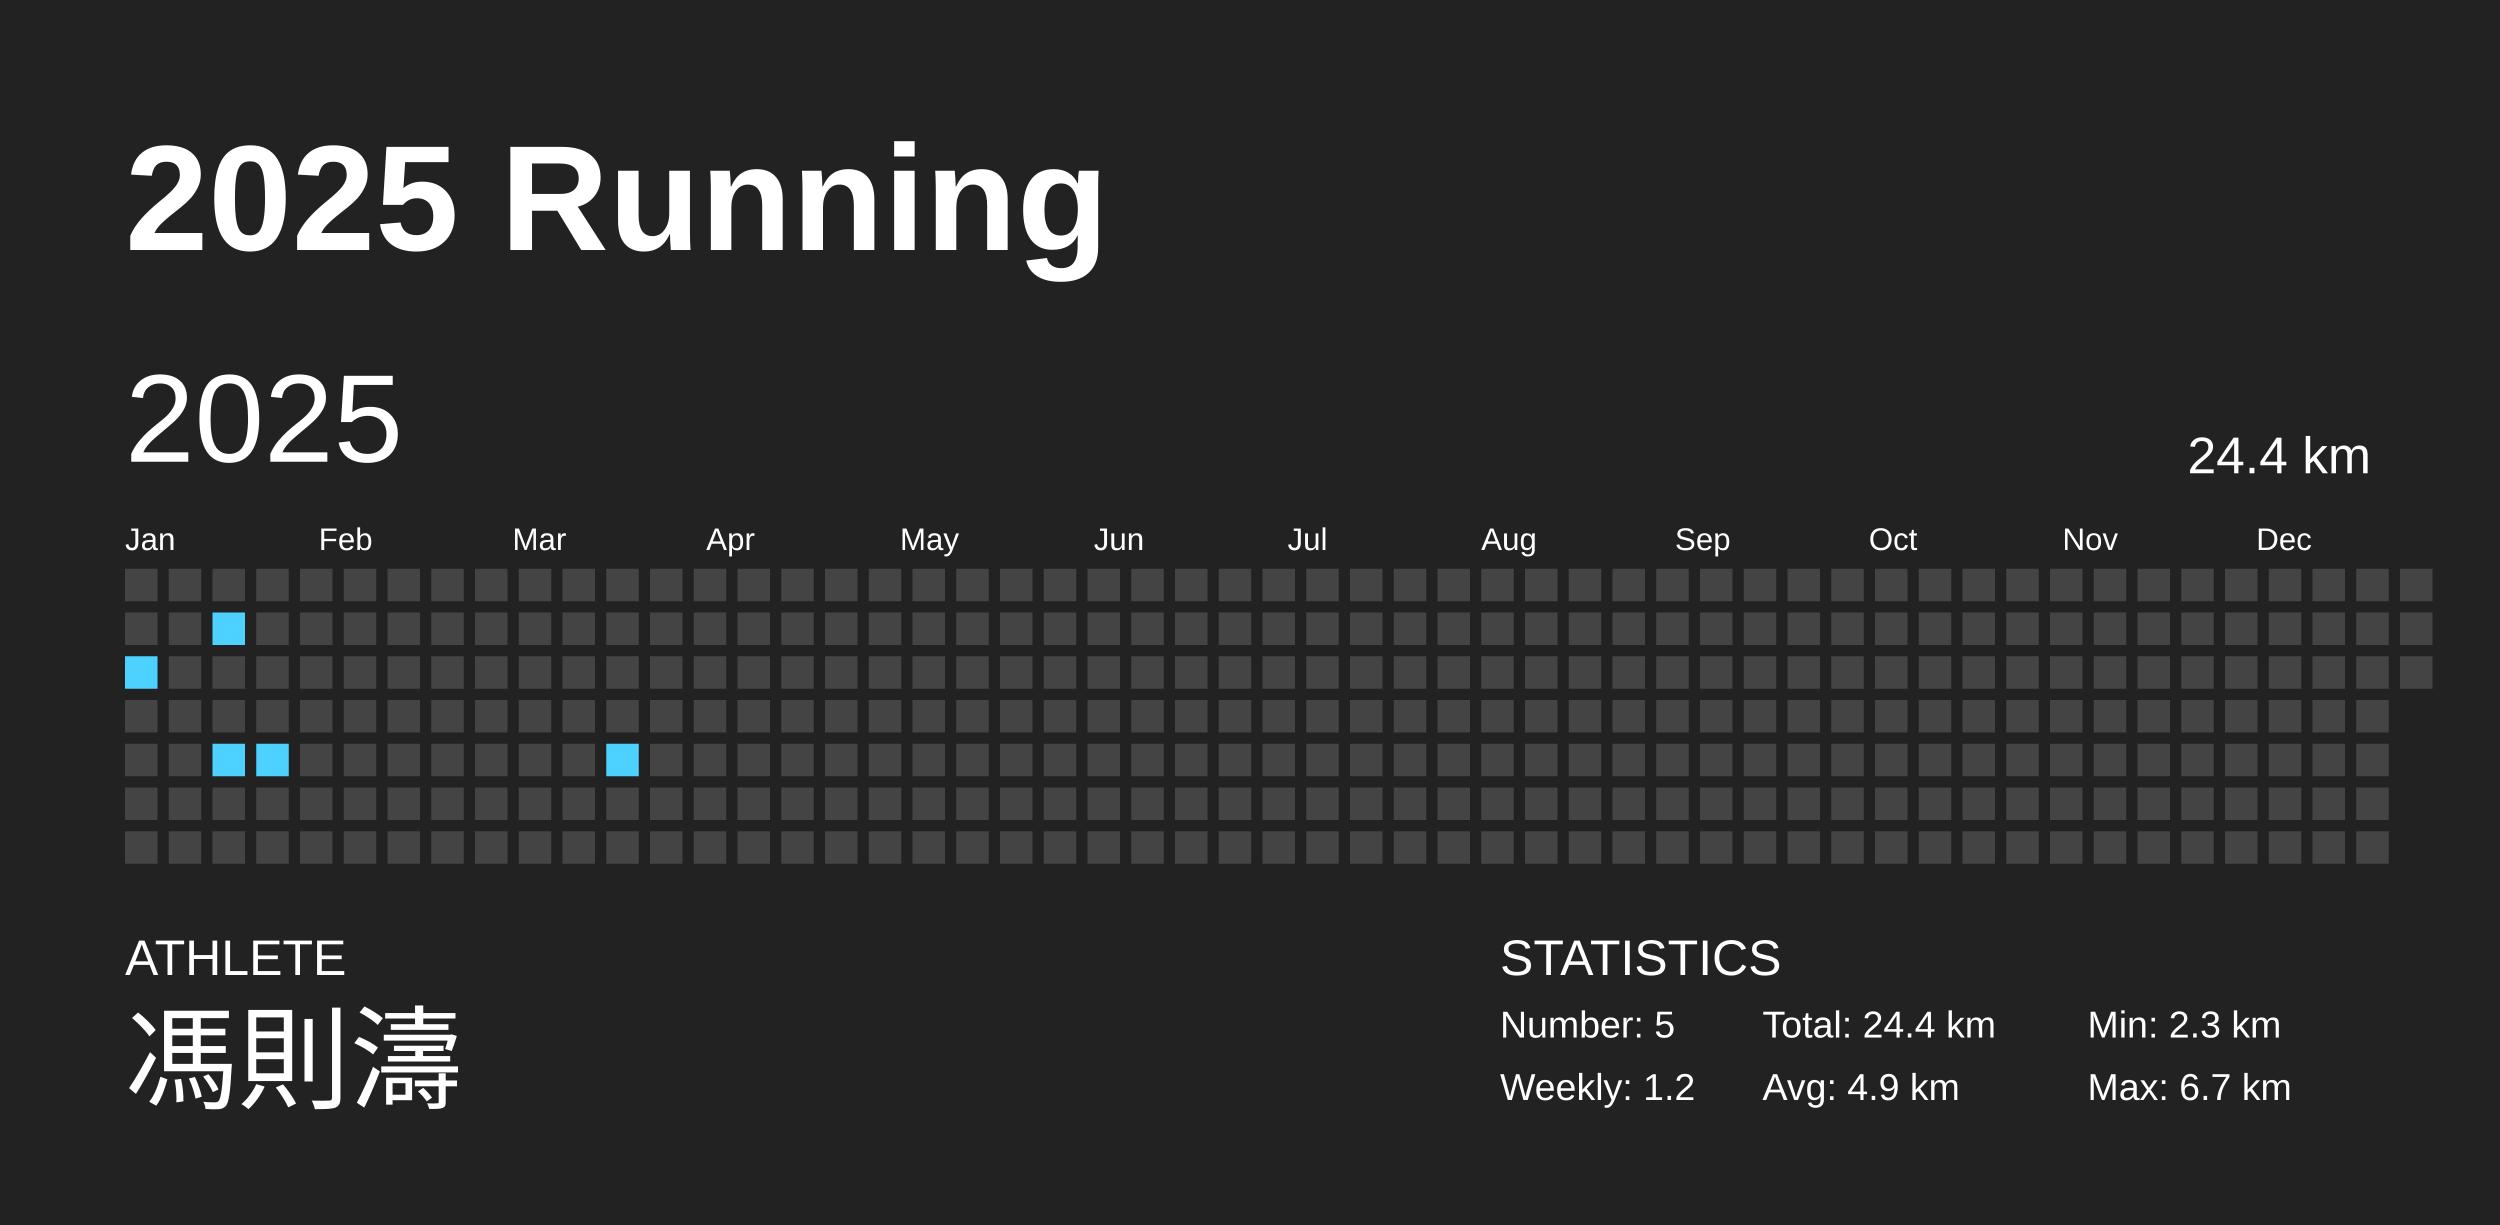
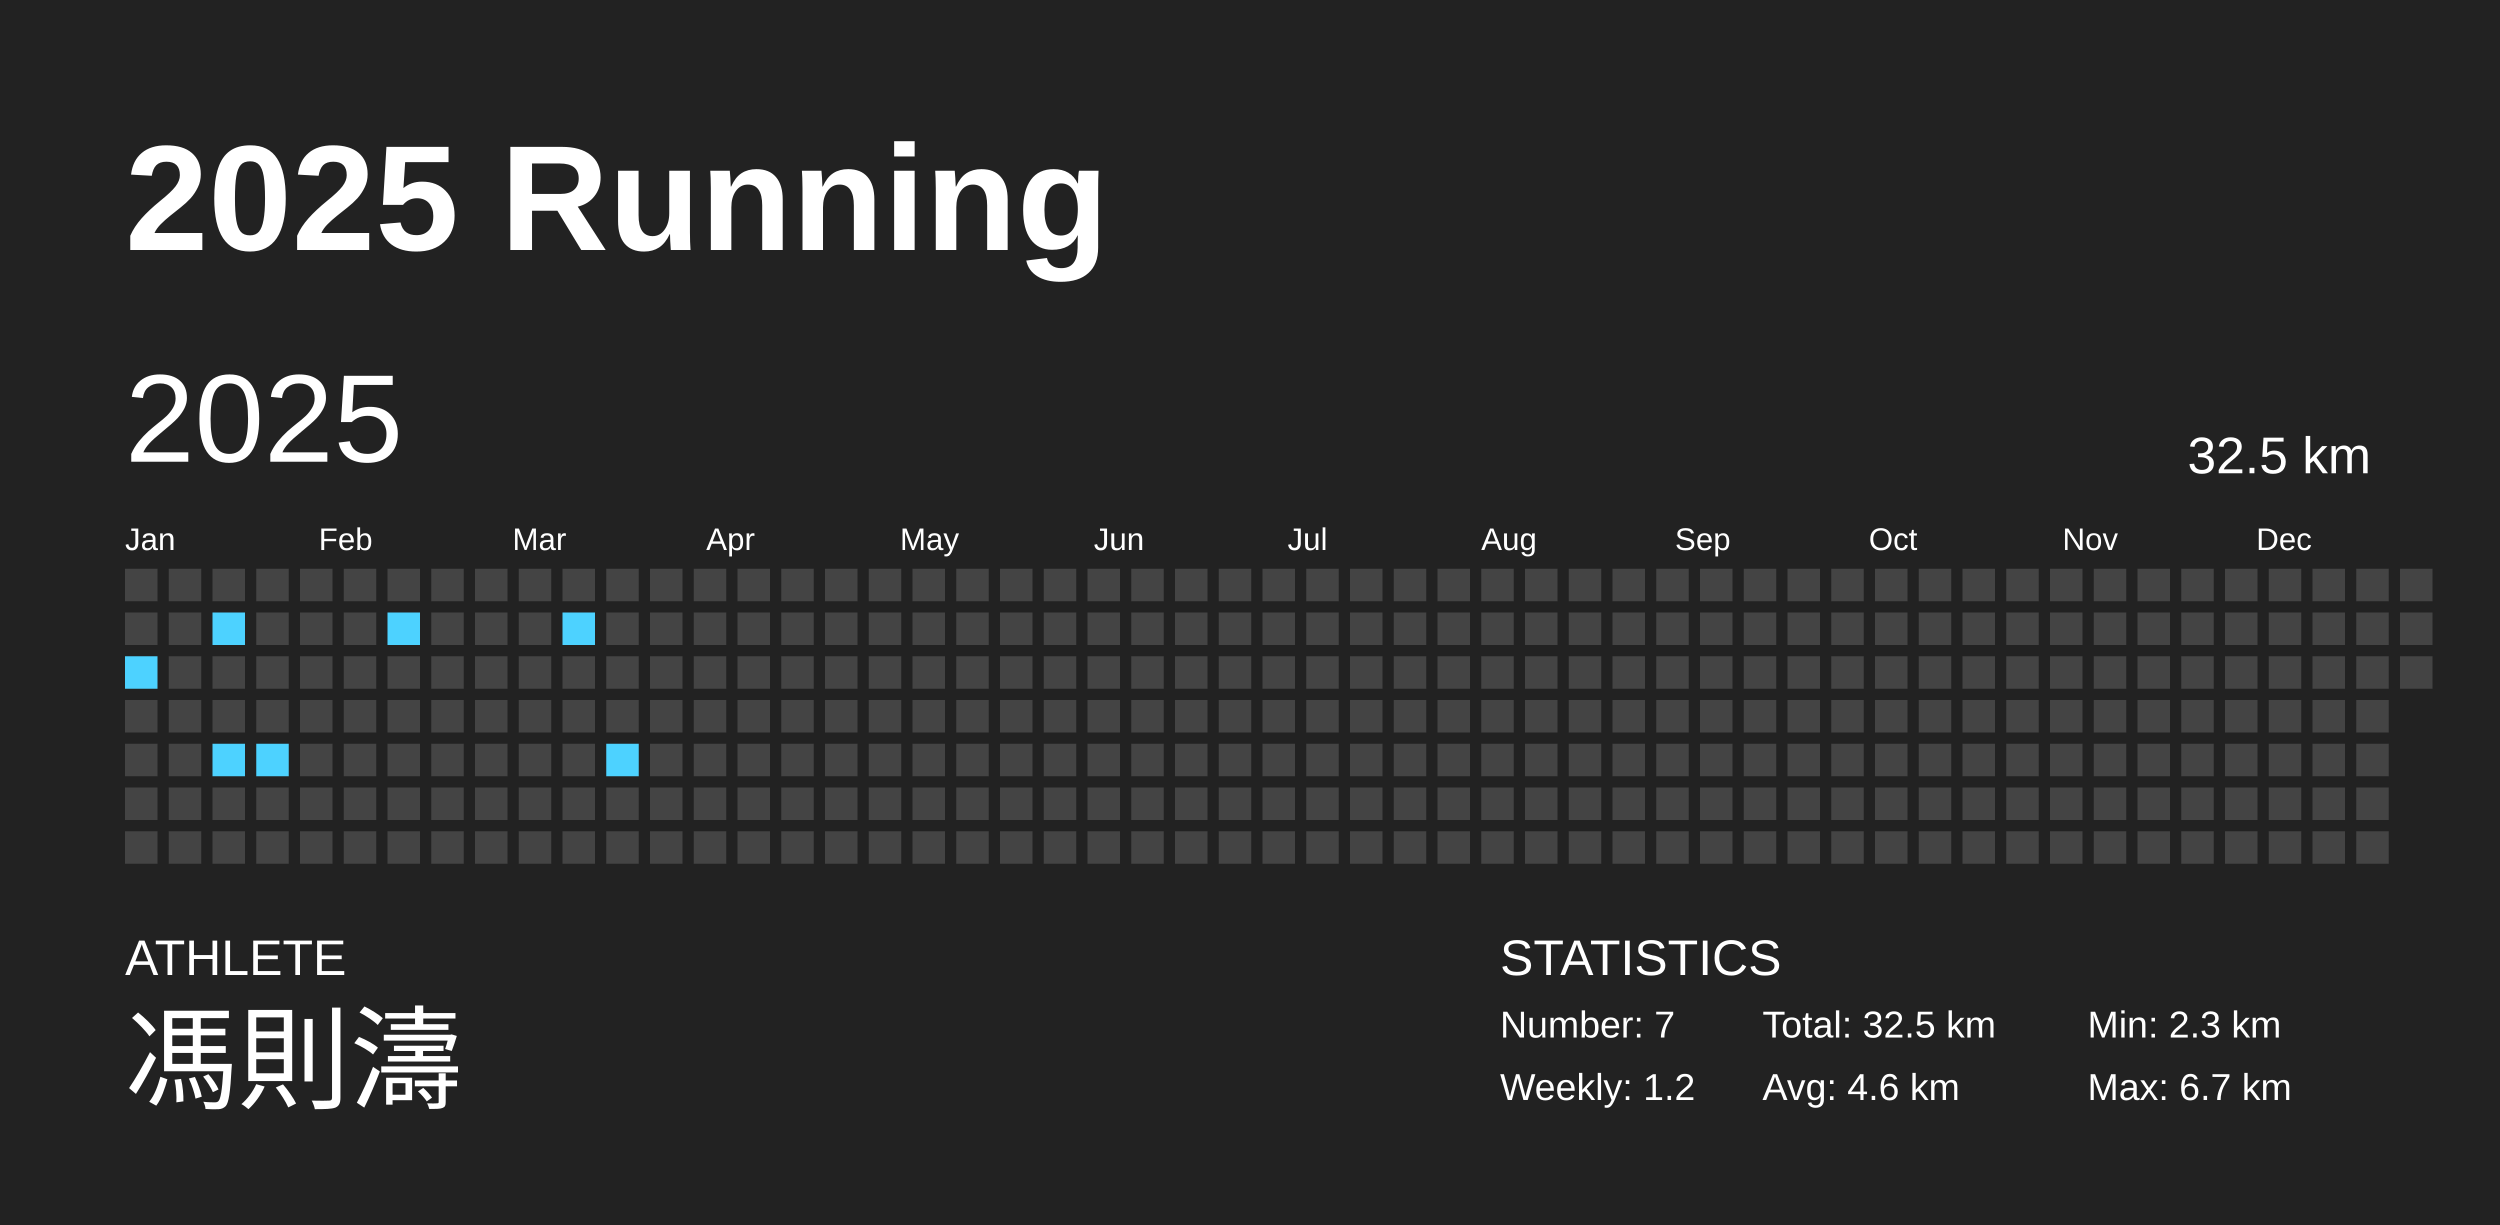
<svg xmlns="http://www.w3.org/2000/svg" baseProfile="full" height="98mm" version="1.1" viewBox="0,0,200,98" width="200mm">
  <defs />
  <rect fill="#222222" height="98" width="200" x="0" y="0" />
  <text fill="#FFFFFF" style="font-size:12px; font-family:Arial; font-weight:bold;" x="10" y="20">2025 Running</text>
  <text fill="#FFFFFF" style="font-size:4px; font-family:Arial" x="10" y="78">ATHLETE</text>
  <text fill="#FFFFFF" style="font-size:9px; font-family:Arial" x="10" y="88">馮則濤</text>
  <text fill="#FFFFFF" style="font-size:4px; font-family:Arial" x="120" y="78">STATISTICS</text>
-   <text fill="#FFFFFF" style="font-size:3px; font-family:Arial" x="120" y="83">Number: 5</text>
+   <text fill="#FFFFFF" style="font-size:3px; font-family:Arial" x="120" y="83">Number: 7</text>
  <text fill="#FFFFFF" style="font-size:3px; font-family:Arial" x="120" y="88">Weekly: 1.2</text>
-   <text fill="#FFFFFF" style="font-size:3px; font-family:Arial" x="141" y="83">Total: 24.4 km</text>
-   <text fill="#FFFFFF" style="font-size:3px; font-family:Arial" x="141" y="88">Avg: 4.9 km</text>
+   <text fill="#FFFFFF" style="font-size:3px; font-family:Arial" x="141" y="83">Total: 32.5 km</text>
+   <text fill="#FFFFFF" style="font-size:3px; font-family:Arial" x="141" y="88">Avg: 4.6 km</text>
  <text fill="#FFFFFF" style="font-size:3px; font-family:Arial" x="167" y="83">Min: 2.3 km</text>
  <text fill="#FFFFFF" style="font-size:3px; font-family:Arial" x="167" y="88">Max: 6.7 km</text>
  <text dominant-baseline="hanging" fill="#FFFFFF" style="font-size:10.0px; font-family:Arial;" x="10" y="30">2025</text>
-   <text dominant-baseline="hanging" fill="#FFFFFF" style="font-size:4.125px; font-family:Arial;" x="175" y="35">24.4 km</text>
+   <text dominant-baseline="hanging" fill="#FFFFFF" style="font-size:4.125px; font-family:Arial;" x="175" y="35">32.5 km</text>
  <text fill="#FFFFFF" style="font-size:2.5px; font-family:Arial" x="10.0" y="44">Jan</text>
  <text fill="#FFFFFF" style="font-size:2.5px; font-family:Arial" x="25.5" y="44">Feb</text>
  <text fill="#FFFFFF" style="font-size:2.5px; font-family:Arial" x="41.0" y="44">Mar</text>
  <text fill="#FFFFFF" style="font-size:2.5px; font-family:Arial" x="56.5" y="44">Apr</text>
  <text fill="#FFFFFF" style="font-size:2.5px; font-family:Arial" x="72.0" y="44">May</text>
  <text fill="#FFFFFF" style="font-size:2.5px; font-family:Arial" x="87.5" y="44">Jun</text>
  <text fill="#FFFFFF" style="font-size:2.5px; font-family:Arial" x="103.0" y="44">Jul</text>
  <text fill="#FFFFFF" style="font-size:2.5px; font-family:Arial" x="118.5" y="44">Aug</text>
  <text fill="#FFFFFF" style="font-size:2.5px; font-family:Arial" x="134.0" y="44">Sep</text>
  <text fill="#FFFFFF" style="font-size:2.5px; font-family:Arial" x="149.5" y="44">Oct</text>
  <text fill="#FFFFFF" style="font-size:2.5px; font-family:Arial" x="165.0" y="44">Nov</text>
  <text fill="#FFFFFF" style="font-size:2.5px; font-family:Arial" x="180.5" y="44">Dec</text>
  <rect fill="#444444" height="2.6" width="2.6" x="10.0" y="45.5" />
  <rect fill="#444444" height="2.6" width="2.6" x="10.0" y="49.0" />
  <rect fill="#4dd2ff" height="2.6" width="2.6" x="10.0" y="52.5" />
  <rect fill="#444444" height="2.6" width="2.6" x="10.0" y="56.0" />
  <rect fill="#444444" height="2.6" width="2.6" x="10.0" y="59.5" />
  <rect fill="#444444" height="2.6" width="2.6" x="10.0" y="63.0" />
  <rect fill="#444444" height="2.6" width="2.6" x="10.0" y="66.5" />
  <rect fill="#444444" height="2.6" width="2.6" x="13.5" y="45.5" />
  <rect fill="#444444" height="2.6" width="2.6" x="13.5" y="49.0" />
  <rect fill="#444444" height="2.6" width="2.6" x="13.5" y="52.5" />
  <rect fill="#444444" height="2.6" width="2.6" x="13.5" y="56.0" />
  <rect fill="#444444" height="2.6" width="2.6" x="13.5" y="59.5" />
  <rect fill="#444444" height="2.6" width="2.6" x="13.5" y="63.0" />
  <rect fill="#444444" height="2.6" width="2.6" x="13.5" y="66.5" />
  <rect fill="#444444" height="2.6" width="2.6" x="17.0" y="45.5" />
  <rect fill="#4dd2ff" height="2.6" width="2.6" x="17.0" y="49.0" />
  <rect fill="#444444" height="2.6" width="2.6" x="17.0" y="52.5" />
  <rect fill="#444444" height="2.6" width="2.6" x="17.0" y="56.0" />
  <rect fill="#4dd2ff" height="2.6" width="2.6" x="17.0" y="59.5" />
  <rect fill="#444444" height="2.6" width="2.6" x="17.0" y="63.0" />
  <rect fill="#444444" height="2.6" width="2.6" x="17.0" y="66.5" />
  <rect fill="#444444" height="2.6" width="2.6" x="20.5" y="45.5" />
  <rect fill="#444444" height="2.6" width="2.6" x="20.5" y="49.0" />
  <rect fill="#444444" height="2.6" width="2.6" x="20.5" y="52.5" />
  <rect fill="#444444" height="2.6" width="2.6" x="20.5" y="56.0" />
  <rect fill="#4dd2ff" height="2.6" width="2.6" x="20.5" y="59.5" />
  <rect fill="#444444" height="2.6" width="2.6" x="20.5" y="63.0" />
  <rect fill="#444444" height="2.6" width="2.6" x="20.5" y="66.5" />
  <rect fill="#444444" height="2.6" width="2.6" x="24.0" y="45.5" />
  <rect fill="#444444" height="2.6" width="2.6" x="24.0" y="49.0" />
  <rect fill="#444444" height="2.6" width="2.6" x="24.0" y="52.5" />
  <rect fill="#444444" height="2.6" width="2.6" x="24.0" y="56.0" />
  <rect fill="#444444" height="2.6" width="2.6" x="24.0" y="59.5" />
  <rect fill="#444444" height="2.6" width="2.6" x="24.0" y="63.0" />
  <rect fill="#444444" height="2.6" width="2.6" x="24.0" y="66.5" />
  <rect fill="#444444" height="2.6" width="2.6" x="27.5" y="45.5" />
  <rect fill="#444444" height="2.6" width="2.6" x="27.5" y="49.0" />
  <rect fill="#444444" height="2.6" width="2.6" x="27.5" y="52.5" />
  <rect fill="#444444" height="2.6" width="2.6" x="27.5" y="56.0" />
  <rect fill="#444444" height="2.6" width="2.6" x="27.5" y="59.5" />
  <rect fill="#444444" height="2.6" width="2.6" x="27.5" y="63.0" />
  <rect fill="#444444" height="2.6" width="2.6" x="27.5" y="66.5" />
  <rect fill="#444444" height="2.6" width="2.6" x="31.0" y="45.5" />
-   <rect fill="#444444" height="2.6" width="2.6" x="31.0" y="49.0" />
+   <rect fill="#4dd2ff" height="2.6" width="2.6" x="31.0" y="49.0" />
  <rect fill="#444444" height="2.6" width="2.6" x="31.0" y="52.5" />
  <rect fill="#444444" height="2.6" width="2.6" x="31.0" y="56.0" />
  <rect fill="#444444" height="2.6" width="2.6" x="31.0" y="59.5" />
  <rect fill="#444444" height="2.6" width="2.6" x="31.0" y="63.0" />
  <rect fill="#444444" height="2.6" width="2.6" x="31.0" y="66.5" />
  <rect fill="#444444" height="2.6" width="2.6" x="34.5" y="45.5" />
  <rect fill="#444444" height="2.6" width="2.6" x="34.5" y="49.0" />
  <rect fill="#444444" height="2.6" width="2.6" x="34.5" y="52.5" />
  <rect fill="#444444" height="2.6" width="2.6" x="34.5" y="56.0" />
  <rect fill="#444444" height="2.6" width="2.6" x="34.5" y="59.5" />
  <rect fill="#444444" height="2.6" width="2.6" x="34.5" y="63.0" />
  <rect fill="#444444" height="2.6" width="2.6" x="34.5" y="66.5" />
  <rect fill="#444444" height="2.6" width="2.6" x="38.0" y="45.5" />
  <rect fill="#444444" height="2.6" width="2.6" x="38.0" y="49.0" />
  <rect fill="#444444" height="2.6" width="2.6" x="38.0" y="52.5" />
  <rect fill="#444444" height="2.6" width="2.6" x="38.0" y="56.0" />
  <rect fill="#444444" height="2.6" width="2.6" x="38.0" y="59.5" />
  <rect fill="#444444" height="2.6" width="2.6" x="38.0" y="63.0" />
  <rect fill="#444444" height="2.6" width="2.6" x="38.0" y="66.5" />
  <rect fill="#444444" height="2.6" width="2.6" x="41.5" y="45.5" />
  <rect fill="#444444" height="2.6" width="2.6" x="41.5" y="49.0" />
  <rect fill="#444444" height="2.6" width="2.6" x="41.5" y="52.5" />
  <rect fill="#444444" height="2.6" width="2.6" x="41.5" y="56.0" />
  <rect fill="#444444" height="2.6" width="2.6" x="41.5" y="59.5" />
  <rect fill="#444444" height="2.6" width="2.6" x="41.5" y="63.0" />
  <rect fill="#444444" height="2.6" width="2.6" x="41.5" y="66.5" />
  <rect fill="#444444" height="2.6" width="2.6" x="45.0" y="45.5" />
-   <rect fill="#444444" height="2.6" width="2.6" x="45.0" y="49.0" />
+   <rect fill="#4dd2ff" height="2.6" width="2.6" x="45.0" y="49.0" />
  <rect fill="#444444" height="2.6" width="2.6" x="45.0" y="52.5" />
  <rect fill="#444444" height="2.6" width="2.6" x="45.0" y="56.0" />
  <rect fill="#444444" height="2.6" width="2.6" x="45.0" y="59.5" />
  <rect fill="#444444" height="2.6" width="2.6" x="45.0" y="63.0" />
  <rect fill="#444444" height="2.6" width="2.6" x="45.0" y="66.5" />
  <rect fill="#444444" height="2.6" width="2.6" x="48.5" y="45.5" />
  <rect fill="#444444" height="2.6" width="2.6" x="48.5" y="49.0" />
  <rect fill="#444444" height="2.6" width="2.6" x="48.5" y="52.5" />
  <rect fill="#444444" height="2.6" width="2.6" x="48.5" y="56.0" />
  <rect fill="#4dd2ff" height="2.6" width="2.6" x="48.5" y="59.5" />
  <rect fill="#444444" height="2.6" width="2.6" x="48.5" y="63.0" />
  <rect fill="#444444" height="2.6" width="2.6" x="48.5" y="66.5" />
  <rect fill="#444444" height="2.6" width="2.6" x="52.0" y="45.5" />
  <rect fill="#444444" height="2.6" width="2.6" x="52.0" y="49.0" />
  <rect fill="#444444" height="2.6" width="2.6" x="52.0" y="52.5" />
  <rect fill="#444444" height="2.6" width="2.6" x="52.0" y="56.0" />
  <rect fill="#444444" height="2.6" width="2.6" x="52.0" y="59.5" />
  <rect fill="#444444" height="2.6" width="2.6" x="52.0" y="63.0" />
  <rect fill="#444444" height="2.6" width="2.6" x="52.0" y="66.5" />
  <rect fill="#444444" height="2.6" width="2.6" x="55.5" y="45.5" />
  <rect fill="#444444" height="2.6" width="2.6" x="55.5" y="49.0" />
  <rect fill="#444444" height="2.6" width="2.6" x="55.5" y="52.5" />
  <rect fill="#444444" height="2.6" width="2.6" x="55.5" y="56.0" />
  <rect fill="#444444" height="2.6" width="2.6" x="55.5" y="59.5" />
  <rect fill="#444444" height="2.6" width="2.6" x="55.5" y="63.0" />
  <rect fill="#444444" height="2.6" width="2.6" x="55.5" y="66.5" />
  <rect fill="#444444" height="2.6" width="2.6" x="59.0" y="45.5" />
  <rect fill="#444444" height="2.6" width="2.6" x="59.0" y="49.0" />
  <rect fill="#444444" height="2.6" width="2.6" x="59.0" y="52.5" />
  <rect fill="#444444" height="2.6" width="2.6" x="59.0" y="56.0" />
  <rect fill="#444444" height="2.6" width="2.6" x="59.0" y="59.5" />
  <rect fill="#444444" height="2.6" width="2.6" x="59.0" y="63.0" />
  <rect fill="#444444" height="2.6" width="2.6" x="59.0" y="66.5" />
  <rect fill="#444444" height="2.6" width="2.6" x="62.5" y="45.5" />
  <rect fill="#444444" height="2.6" width="2.6" x="62.5" y="49.0" />
  <rect fill="#444444" height="2.6" width="2.6" x="62.5" y="52.5" />
  <rect fill="#444444" height="2.6" width="2.6" x="62.5" y="56.0" />
  <rect fill="#444444" height="2.6" width="2.6" x="62.5" y="59.5" />
  <rect fill="#444444" height="2.6" width="2.6" x="62.5" y="63.0" />
  <rect fill="#444444" height="2.6" width="2.6" x="62.5" y="66.5" />
  <rect fill="#444444" height="2.6" width="2.6" x="66.0" y="45.5" />
  <rect fill="#444444" height="2.6" width="2.6" x="66.0" y="49.0" />
  <rect fill="#444444" height="2.6" width="2.6" x="66.0" y="52.5" />
  <rect fill="#444444" height="2.6" width="2.6" x="66.0" y="56.0" />
  <rect fill="#444444" height="2.6" width="2.6" x="66.0" y="59.5" />
  <rect fill="#444444" height="2.6" width="2.6" x="66.0" y="63.0" />
  <rect fill="#444444" height="2.6" width="2.6" x="66.0" y="66.5" />
  <rect fill="#444444" height="2.6" width="2.6" x="69.5" y="45.5" />
  <rect fill="#444444" height="2.6" width="2.6" x="69.5" y="49.0" />
  <rect fill="#444444" height="2.6" width="2.6" x="69.5" y="52.5" />
  <rect fill="#444444" height="2.6" width="2.6" x="69.5" y="56.0" />
  <rect fill="#444444" height="2.6" width="2.6" x="69.5" y="59.5" />
  <rect fill="#444444" height="2.6" width="2.6" x="69.5" y="63.0" />
  <rect fill="#444444" height="2.6" width="2.6" x="69.5" y="66.5" />
  <rect fill="#444444" height="2.6" width="2.6" x="73.0" y="45.5" />
  <rect fill="#444444" height="2.6" width="2.6" x="73.0" y="49.0" />
  <rect fill="#444444" height="2.6" width="2.6" x="73.0" y="52.5" />
  <rect fill="#444444" height="2.6" width="2.6" x="73.0" y="56.0" />
  <rect fill="#444444" height="2.6" width="2.6" x="73.0" y="59.5" />
  <rect fill="#444444" height="2.6" width="2.6" x="73.0" y="63.0" />
  <rect fill="#444444" height="2.6" width="2.6" x="73.0" y="66.5" />
  <rect fill="#444444" height="2.6" width="2.6" x="76.5" y="45.5" />
  <rect fill="#444444" height="2.6" width="2.6" x="76.5" y="49.0" />
  <rect fill="#444444" height="2.6" width="2.6" x="76.5" y="52.5" />
  <rect fill="#444444" height="2.6" width="2.6" x="76.5" y="56.0" />
  <rect fill="#444444" height="2.6" width="2.6" x="76.5" y="59.5" />
  <rect fill="#444444" height="2.6" width="2.6" x="76.5" y="63.0" />
  <rect fill="#444444" height="2.6" width="2.6" x="76.5" y="66.5" />
  <rect fill="#444444" height="2.6" width="2.6" x="80.0" y="45.5" />
  <rect fill="#444444" height="2.6" width="2.6" x="80.0" y="49.0" />
  <rect fill="#444444" height="2.6" width="2.6" x="80.0" y="52.5" />
  <rect fill="#444444" height="2.6" width="2.6" x="80.0" y="56.0" />
  <rect fill="#444444" height="2.6" width="2.6" x="80.0" y="59.5" />
  <rect fill="#444444" height="2.6" width="2.6" x="80.0" y="63.0" />
  <rect fill="#444444" height="2.6" width="2.6" x="80.0" y="66.5" />
  <rect fill="#444444" height="2.6" width="2.6" x="83.5" y="45.5" />
  <rect fill="#444444" height="2.6" width="2.6" x="83.5" y="49.0" />
  <rect fill="#444444" height="2.6" width="2.6" x="83.5" y="52.5" />
  <rect fill="#444444" height="2.6" width="2.6" x="83.5" y="56.0" />
  <rect fill="#444444" height="2.6" width="2.6" x="83.5" y="59.5" />
  <rect fill="#444444" height="2.6" width="2.6" x="83.5" y="63.0" />
  <rect fill="#444444" height="2.6" width="2.6" x="83.5" y="66.5" />
  <rect fill="#444444" height="2.6" width="2.6" x="87.0" y="45.5" />
  <rect fill="#444444" height="2.6" width="2.6" x="87.0" y="49.0" />
  <rect fill="#444444" height="2.6" width="2.6" x="87.0" y="52.5" />
  <rect fill="#444444" height="2.6" width="2.6" x="87.0" y="56.0" />
  <rect fill="#444444" height="2.6" width="2.6" x="87.0" y="59.5" />
  <rect fill="#444444" height="2.6" width="2.6" x="87.0" y="63.0" />
  <rect fill="#444444" height="2.6" width="2.6" x="87.0" y="66.5" />
  <rect fill="#444444" height="2.6" width="2.6" x="90.5" y="45.5" />
  <rect fill="#444444" height="2.6" width="2.6" x="90.5" y="49.0" />
  <rect fill="#444444" height="2.6" width="2.6" x="90.5" y="52.5" />
  <rect fill="#444444" height="2.6" width="2.6" x="90.5" y="56.0" />
  <rect fill="#444444" height="2.6" width="2.6" x="90.5" y="59.5" />
  <rect fill="#444444" height="2.6" width="2.6" x="90.5" y="63.0" />
  <rect fill="#444444" height="2.6" width="2.6" x="90.5" y="66.5" />
  <rect fill="#444444" height="2.6" width="2.6" x="94.0" y="45.5" />
  <rect fill="#444444" height="2.6" width="2.6" x="94.0" y="49.0" />
  <rect fill="#444444" height="2.6" width="2.6" x="94.0" y="52.5" />
  <rect fill="#444444" height="2.6" width="2.6" x="94.0" y="56.0" />
  <rect fill="#444444" height="2.6" width="2.6" x="94.0" y="59.5" />
  <rect fill="#444444" height="2.6" width="2.6" x="94.0" y="63.0" />
  <rect fill="#444444" height="2.6" width="2.6" x="94.0" y="66.5" />
  <rect fill="#444444" height="2.6" width="2.6" x="97.5" y="45.5" />
  <rect fill="#444444" height="2.6" width="2.6" x="97.5" y="49.0" />
  <rect fill="#444444" height="2.6" width="2.6" x="97.5" y="52.5" />
  <rect fill="#444444" height="2.6" width="2.6" x="97.5" y="56.0" />
  <rect fill="#444444" height="2.6" width="2.6" x="97.5" y="59.5" />
  <rect fill="#444444" height="2.6" width="2.6" x="97.5" y="63.0" />
  <rect fill="#444444" height="2.6" width="2.6" x="97.5" y="66.5" />
  <rect fill="#444444" height="2.6" width="2.6" x="101.0" y="45.5" />
  <rect fill="#444444" height="2.6" width="2.6" x="101.0" y="49.0" />
  <rect fill="#444444" height="2.6" width="2.6" x="101.0" y="52.5" />
  <rect fill="#444444" height="2.6" width="2.6" x="101.0" y="56.0" />
  <rect fill="#444444" height="2.6" width="2.6" x="101.0" y="59.5" />
  <rect fill="#444444" height="2.6" width="2.6" x="101.0" y="63.0" />
  <rect fill="#444444" height="2.6" width="2.6" x="101.0" y="66.5" />
  <rect fill="#444444" height="2.6" width="2.6" x="104.5" y="45.5" />
  <rect fill="#444444" height="2.6" width="2.6" x="104.5" y="49.0" />
  <rect fill="#444444" height="2.6" width="2.6" x="104.5" y="52.5" />
  <rect fill="#444444" height="2.6" width="2.6" x="104.5" y="56.0" />
  <rect fill="#444444" height="2.6" width="2.6" x="104.5" y="59.5" />
  <rect fill="#444444" height="2.6" width="2.6" x="104.5" y="63.0" />
  <rect fill="#444444" height="2.6" width="2.6" x="104.5" y="66.5" />
  <rect fill="#444444" height="2.6" width="2.6" x="108.0" y="45.5" />
  <rect fill="#444444" height="2.6" width="2.6" x="108.0" y="49.0" />
  <rect fill="#444444" height="2.6" width="2.6" x="108.0" y="52.5" />
  <rect fill="#444444" height="2.6" width="2.6" x="108.0" y="56.0" />
  <rect fill="#444444" height="2.6" width="2.6" x="108.0" y="59.5" />
  <rect fill="#444444" height="2.6" width="2.6" x="108.0" y="63.0" />
  <rect fill="#444444" height="2.6" width="2.6" x="108.0" y="66.5" />
  <rect fill="#444444" height="2.6" width="2.6" x="111.5" y="45.5" />
  <rect fill="#444444" height="2.6" width="2.6" x="111.5" y="49.0" />
  <rect fill="#444444" height="2.6" width="2.6" x="111.5" y="52.5" />
  <rect fill="#444444" height="2.6" width="2.6" x="111.5" y="56.0" />
  <rect fill="#444444" height="2.6" width="2.6" x="111.5" y="59.5" />
  <rect fill="#444444" height="2.6" width="2.6" x="111.5" y="63.0" />
  <rect fill="#444444" height="2.6" width="2.6" x="111.5" y="66.5" />
  <rect fill="#444444" height="2.6" width="2.6" x="115.0" y="45.5" />
  <rect fill="#444444" height="2.6" width="2.6" x="115.0" y="49.0" />
  <rect fill="#444444" height="2.6" width="2.6" x="115.0" y="52.5" />
  <rect fill="#444444" height="2.6" width="2.6" x="115.0" y="56.0" />
  <rect fill="#444444" height="2.6" width="2.6" x="115.0" y="59.5" />
  <rect fill="#444444" height="2.6" width="2.6" x="115.0" y="63.0" />
  <rect fill="#444444" height="2.6" width="2.6" x="115.0" y="66.5" />
  <rect fill="#444444" height="2.6" width="2.6" x="118.5" y="45.5" />
  <rect fill="#444444" height="2.6" width="2.6" x="118.5" y="49.0" />
  <rect fill="#444444" height="2.6" width="2.6" x="118.5" y="52.5" />
  <rect fill="#444444" height="2.6" width="2.6" x="118.5" y="56.0" />
  <rect fill="#444444" height="2.6" width="2.6" x="118.5" y="59.5" />
  <rect fill="#444444" height="2.6" width="2.6" x="118.5" y="63.0" />
  <rect fill="#444444" height="2.6" width="2.6" x="118.5" y="66.5" />
  <rect fill="#444444" height="2.6" width="2.6" x="122.0" y="45.5" />
  <rect fill="#444444" height="2.6" width="2.6" x="122.0" y="49.0" />
  <rect fill="#444444" height="2.6" width="2.6" x="122.0" y="52.5" />
  <rect fill="#444444" height="2.6" width="2.6" x="122.0" y="56.0" />
  <rect fill="#444444" height="2.6" width="2.6" x="122.0" y="59.5" />
  <rect fill="#444444" height="2.6" width="2.6" x="122.0" y="63.0" />
  <rect fill="#444444" height="2.6" width="2.6" x="122.0" y="66.5" />
  <rect fill="#444444" height="2.6" width="2.6" x="125.5" y="45.5" />
  <rect fill="#444444" height="2.6" width="2.6" x="125.5" y="49.0" />
  <rect fill="#444444" height="2.6" width="2.6" x="125.5" y="52.5" />
  <rect fill="#444444" height="2.6" width="2.6" x="125.5" y="56.0" />
  <rect fill="#444444" height="2.6" width="2.6" x="125.5" y="59.5" />
  <rect fill="#444444" height="2.6" width="2.6" x="125.5" y="63.0" />
  <rect fill="#444444" height="2.6" width="2.6" x="125.5" y="66.5" />
  <rect fill="#444444" height="2.6" width="2.6" x="129.0" y="45.5" />
  <rect fill="#444444" height="2.6" width="2.6" x="129.0" y="49.0" />
  <rect fill="#444444" height="2.6" width="2.6" x="129.0" y="52.5" />
  <rect fill="#444444" height="2.6" width="2.6" x="129.0" y="56.0" />
  <rect fill="#444444" height="2.6" width="2.6" x="129.0" y="59.5" />
  <rect fill="#444444" height="2.6" width="2.6" x="129.0" y="63.0" />
  <rect fill="#444444" height="2.6" width="2.6" x="129.0" y="66.5" />
  <rect fill="#444444" height="2.6" width="2.6" x="132.5" y="45.5" />
  <rect fill="#444444" height="2.6" width="2.6" x="132.5" y="49.0" />
  <rect fill="#444444" height="2.6" width="2.6" x="132.5" y="52.5" />
  <rect fill="#444444" height="2.6" width="2.6" x="132.5" y="56.0" />
  <rect fill="#444444" height="2.6" width="2.6" x="132.5" y="59.5" />
  <rect fill="#444444" height="2.6" width="2.6" x="132.5" y="63.0" />
  <rect fill="#444444" height="2.6" width="2.6" x="132.5" y="66.5" />
  <rect fill="#444444" height="2.6" width="2.6" x="136.0" y="45.5" />
  <rect fill="#444444" height="2.6" width="2.6" x="136.0" y="49.0" />
  <rect fill="#444444" height="2.6" width="2.6" x="136.0" y="52.5" />
  <rect fill="#444444" height="2.6" width="2.6" x="136.0" y="56.0" />
  <rect fill="#444444" height="2.6" width="2.6" x="136.0" y="59.5" />
  <rect fill="#444444" height="2.6" width="2.6" x="136.0" y="63.0" />
  <rect fill="#444444" height="2.6" width="2.6" x="136.0" y="66.5" />
  <rect fill="#444444" height="2.6" width="2.6" x="139.5" y="45.5" />
  <rect fill="#444444" height="2.6" width="2.6" x="139.5" y="49.0" />
  <rect fill="#444444" height="2.6" width="2.6" x="139.5" y="52.5" />
  <rect fill="#444444" height="2.6" width="2.6" x="139.5" y="56.0" />
  <rect fill="#444444" height="2.6" width="2.6" x="139.5" y="59.5" />
  <rect fill="#444444" height="2.6" width="2.6" x="139.5" y="63.0" />
  <rect fill="#444444" height="2.6" width="2.6" x="139.5" y="66.5" />
  <rect fill="#444444" height="2.6" width="2.6" x="143.0" y="45.5" />
  <rect fill="#444444" height="2.6" width="2.6" x="143.0" y="49.0" />
  <rect fill="#444444" height="2.6" width="2.6" x="143.0" y="52.5" />
  <rect fill="#444444" height="2.6" width="2.6" x="143.0" y="56.0" />
  <rect fill="#444444" height="2.6" width="2.6" x="143.0" y="59.5" />
  <rect fill="#444444" height="2.6" width="2.6" x="143.0" y="63.0" />
  <rect fill="#444444" height="2.6" width="2.6" x="143.0" y="66.5" />
  <rect fill="#444444" height="2.6" width="2.6" x="146.5" y="45.5" />
  <rect fill="#444444" height="2.6" width="2.6" x="146.5" y="49.0" />
  <rect fill="#444444" height="2.6" width="2.6" x="146.5" y="52.5" />
  <rect fill="#444444" height="2.6" width="2.6" x="146.5" y="56.0" />
  <rect fill="#444444" height="2.6" width="2.6" x="146.5" y="59.5" />
  <rect fill="#444444" height="2.6" width="2.6" x="146.5" y="63.0" />
  <rect fill="#444444" height="2.6" width="2.6" x="146.5" y="66.5" />
  <rect fill="#444444" height="2.6" width="2.6" x="150.0" y="45.5" />
  <rect fill="#444444" height="2.6" width="2.6" x="150.0" y="49.0" />
  <rect fill="#444444" height="2.6" width="2.6" x="150.0" y="52.5" />
  <rect fill="#444444" height="2.6" width="2.6" x="150.0" y="56.0" />
  <rect fill="#444444" height="2.6" width="2.6" x="150.0" y="59.5" />
  <rect fill="#444444" height="2.6" width="2.6" x="150.0" y="63.0" />
  <rect fill="#444444" height="2.6" width="2.6" x="150.0" y="66.5" />
  <rect fill="#444444" height="2.6" width="2.6" x="153.5" y="45.5" />
  <rect fill="#444444" height="2.6" width="2.6" x="153.5" y="49.0" />
  <rect fill="#444444" height="2.6" width="2.6" x="153.5" y="52.5" />
  <rect fill="#444444" height="2.6" width="2.6" x="153.5" y="56.0" />
  <rect fill="#444444" height="2.6" width="2.6" x="153.5" y="59.5" />
  <rect fill="#444444" height="2.6" width="2.6" x="153.5" y="63.0" />
  <rect fill="#444444" height="2.6" width="2.6" x="153.5" y="66.5" />
  <rect fill="#444444" height="2.6" width="2.6" x="157.0" y="45.5" />
  <rect fill="#444444" height="2.6" width="2.6" x="157.0" y="49.0" />
  <rect fill="#444444" height="2.6" width="2.6" x="157.0" y="52.5" />
  <rect fill="#444444" height="2.6" width="2.6" x="157.0" y="56.0" />
  <rect fill="#444444" height="2.6" width="2.6" x="157.0" y="59.5" />
  <rect fill="#444444" height="2.6" width="2.6" x="157.0" y="63.0" />
  <rect fill="#444444" height="2.6" width="2.6" x="157.0" y="66.5" />
  <rect fill="#444444" height="2.6" width="2.6" x="160.5" y="45.5" />
  <rect fill="#444444" height="2.6" width="2.6" x="160.5" y="49.0" />
  <rect fill="#444444" height="2.6" width="2.6" x="160.5" y="52.5" />
  <rect fill="#444444" height="2.6" width="2.6" x="160.5" y="56.0" />
  <rect fill="#444444" height="2.6" width="2.6" x="160.5" y="59.5" />
  <rect fill="#444444" height="2.6" width="2.6" x="160.5" y="63.0" />
  <rect fill="#444444" height="2.6" width="2.6" x="160.5" y="66.5" />
  <rect fill="#444444" height="2.6" width="2.6" x="164.0" y="45.5" />
  <rect fill="#444444" height="2.6" width="2.6" x="164.0" y="49.0" />
  <rect fill="#444444" height="2.6" width="2.6" x="164.0" y="52.5" />
  <rect fill="#444444" height="2.6" width="2.6" x="164.0" y="56.0" />
  <rect fill="#444444" height="2.6" width="2.6" x="164.0" y="59.5" />
  <rect fill="#444444" height="2.6" width="2.6" x="164.0" y="63.0" />
  <rect fill="#444444" height="2.6" width="2.6" x="164.0" y="66.5" />
  <rect fill="#444444" height="2.6" width="2.6" x="167.5" y="45.5" />
  <rect fill="#444444" height="2.6" width="2.6" x="167.5" y="49.0" />
  <rect fill="#444444" height="2.6" width="2.6" x="167.5" y="52.5" />
  <rect fill="#444444" height="2.6" width="2.6" x="167.5" y="56.0" />
  <rect fill="#444444" height="2.6" width="2.6" x="167.5" y="59.5" />
  <rect fill="#444444" height="2.6" width="2.6" x="167.5" y="63.0" />
  <rect fill="#444444" height="2.6" width="2.6" x="167.5" y="66.5" />
  <rect fill="#444444" height="2.6" width="2.6" x="171.0" y="45.5" />
  <rect fill="#444444" height="2.6" width="2.6" x="171.0" y="49.0" />
  <rect fill="#444444" height="2.6" width="2.6" x="171.0" y="52.5" />
  <rect fill="#444444" height="2.6" width="2.6" x="171.0" y="56.0" />
  <rect fill="#444444" height="2.6" width="2.6" x="171.0" y="59.5" />
  <rect fill="#444444" height="2.6" width="2.6" x="171.0" y="63.0" />
  <rect fill="#444444" height="2.6" width="2.6" x="171.0" y="66.5" />
  <rect fill="#444444" height="2.6" width="2.6" x="174.5" y="45.5" />
  <rect fill="#444444" height="2.6" width="2.6" x="174.5" y="49.0" />
  <rect fill="#444444" height="2.6" width="2.6" x="174.5" y="52.5" />
  <rect fill="#444444" height="2.6" width="2.6" x="174.5" y="56.0" />
  <rect fill="#444444" height="2.6" width="2.6" x="174.5" y="59.5" />
  <rect fill="#444444" height="2.6" width="2.6" x="174.5" y="63.0" />
  <rect fill="#444444" height="2.6" width="2.6" x="174.5" y="66.5" />
  <rect fill="#444444" height="2.6" width="2.6" x="178.0" y="45.5" />
  <rect fill="#444444" height="2.6" width="2.6" x="178.0" y="49.0" />
  <rect fill="#444444" height="2.6" width="2.6" x="178.0" y="52.5" />
  <rect fill="#444444" height="2.6" width="2.6" x="178.0" y="56.0" />
  <rect fill="#444444" height="2.6" width="2.6" x="178.0" y="59.5" />
  <rect fill="#444444" height="2.6" width="2.6" x="178.0" y="63.0" />
  <rect fill="#444444" height="2.6" width="2.6" x="178.0" y="66.5" />
  <rect fill="#444444" height="2.6" width="2.6" x="181.5" y="45.5" />
  <rect fill="#444444" height="2.6" width="2.6" x="181.5" y="49.0" />
  <rect fill="#444444" height="2.6" width="2.6" x="181.5" y="52.5" />
  <rect fill="#444444" height="2.6" width="2.6" x="181.5" y="56.0" />
  <rect fill="#444444" height="2.6" width="2.6" x="181.5" y="59.5" />
  <rect fill="#444444" height="2.6" width="2.6" x="181.5" y="63.0" />
  <rect fill="#444444" height="2.6" width="2.6" x="181.5" y="66.5" />
  <rect fill="#444444" height="2.6" width="2.6" x="185.0" y="45.5" />
  <rect fill="#444444" height="2.6" width="2.6" x="185.0" y="49.0" />
  <rect fill="#444444" height="2.6" width="2.6" x="185.0" y="52.5" />
  <rect fill="#444444" height="2.6" width="2.6" x="185.0" y="56.0" />
  <rect fill="#444444" height="2.6" width="2.6" x="185.0" y="59.5" />
  <rect fill="#444444" height="2.6" width="2.6" x="185.0" y="63.0" />
  <rect fill="#444444" height="2.6" width="2.6" x="185.0" y="66.5" />
  <rect fill="#444444" height="2.6" width="2.6" x="188.5" y="45.5" />
  <rect fill="#444444" height="2.6" width="2.6" x="188.5" y="49.0" />
  <rect fill="#444444" height="2.6" width="2.6" x="188.5" y="52.5" />
  <rect fill="#444444" height="2.6" width="2.6" x="188.5" y="56.0" />
  <rect fill="#444444" height="2.6" width="2.6" x="188.5" y="59.5" />
  <rect fill="#444444" height="2.6" width="2.6" x="188.5" y="63.0" />
  <rect fill="#444444" height="2.6" width="2.6" x="188.5" y="66.5" />
  <rect fill="#444444" height="2.6" width="2.6" x="192.0" y="45.5" />
  <rect fill="#444444" height="2.6" width="2.6" x="192.0" y="49.0" />
  <rect fill="#444444" height="2.6" width="2.6" x="192.0" y="52.5" />
</svg>
